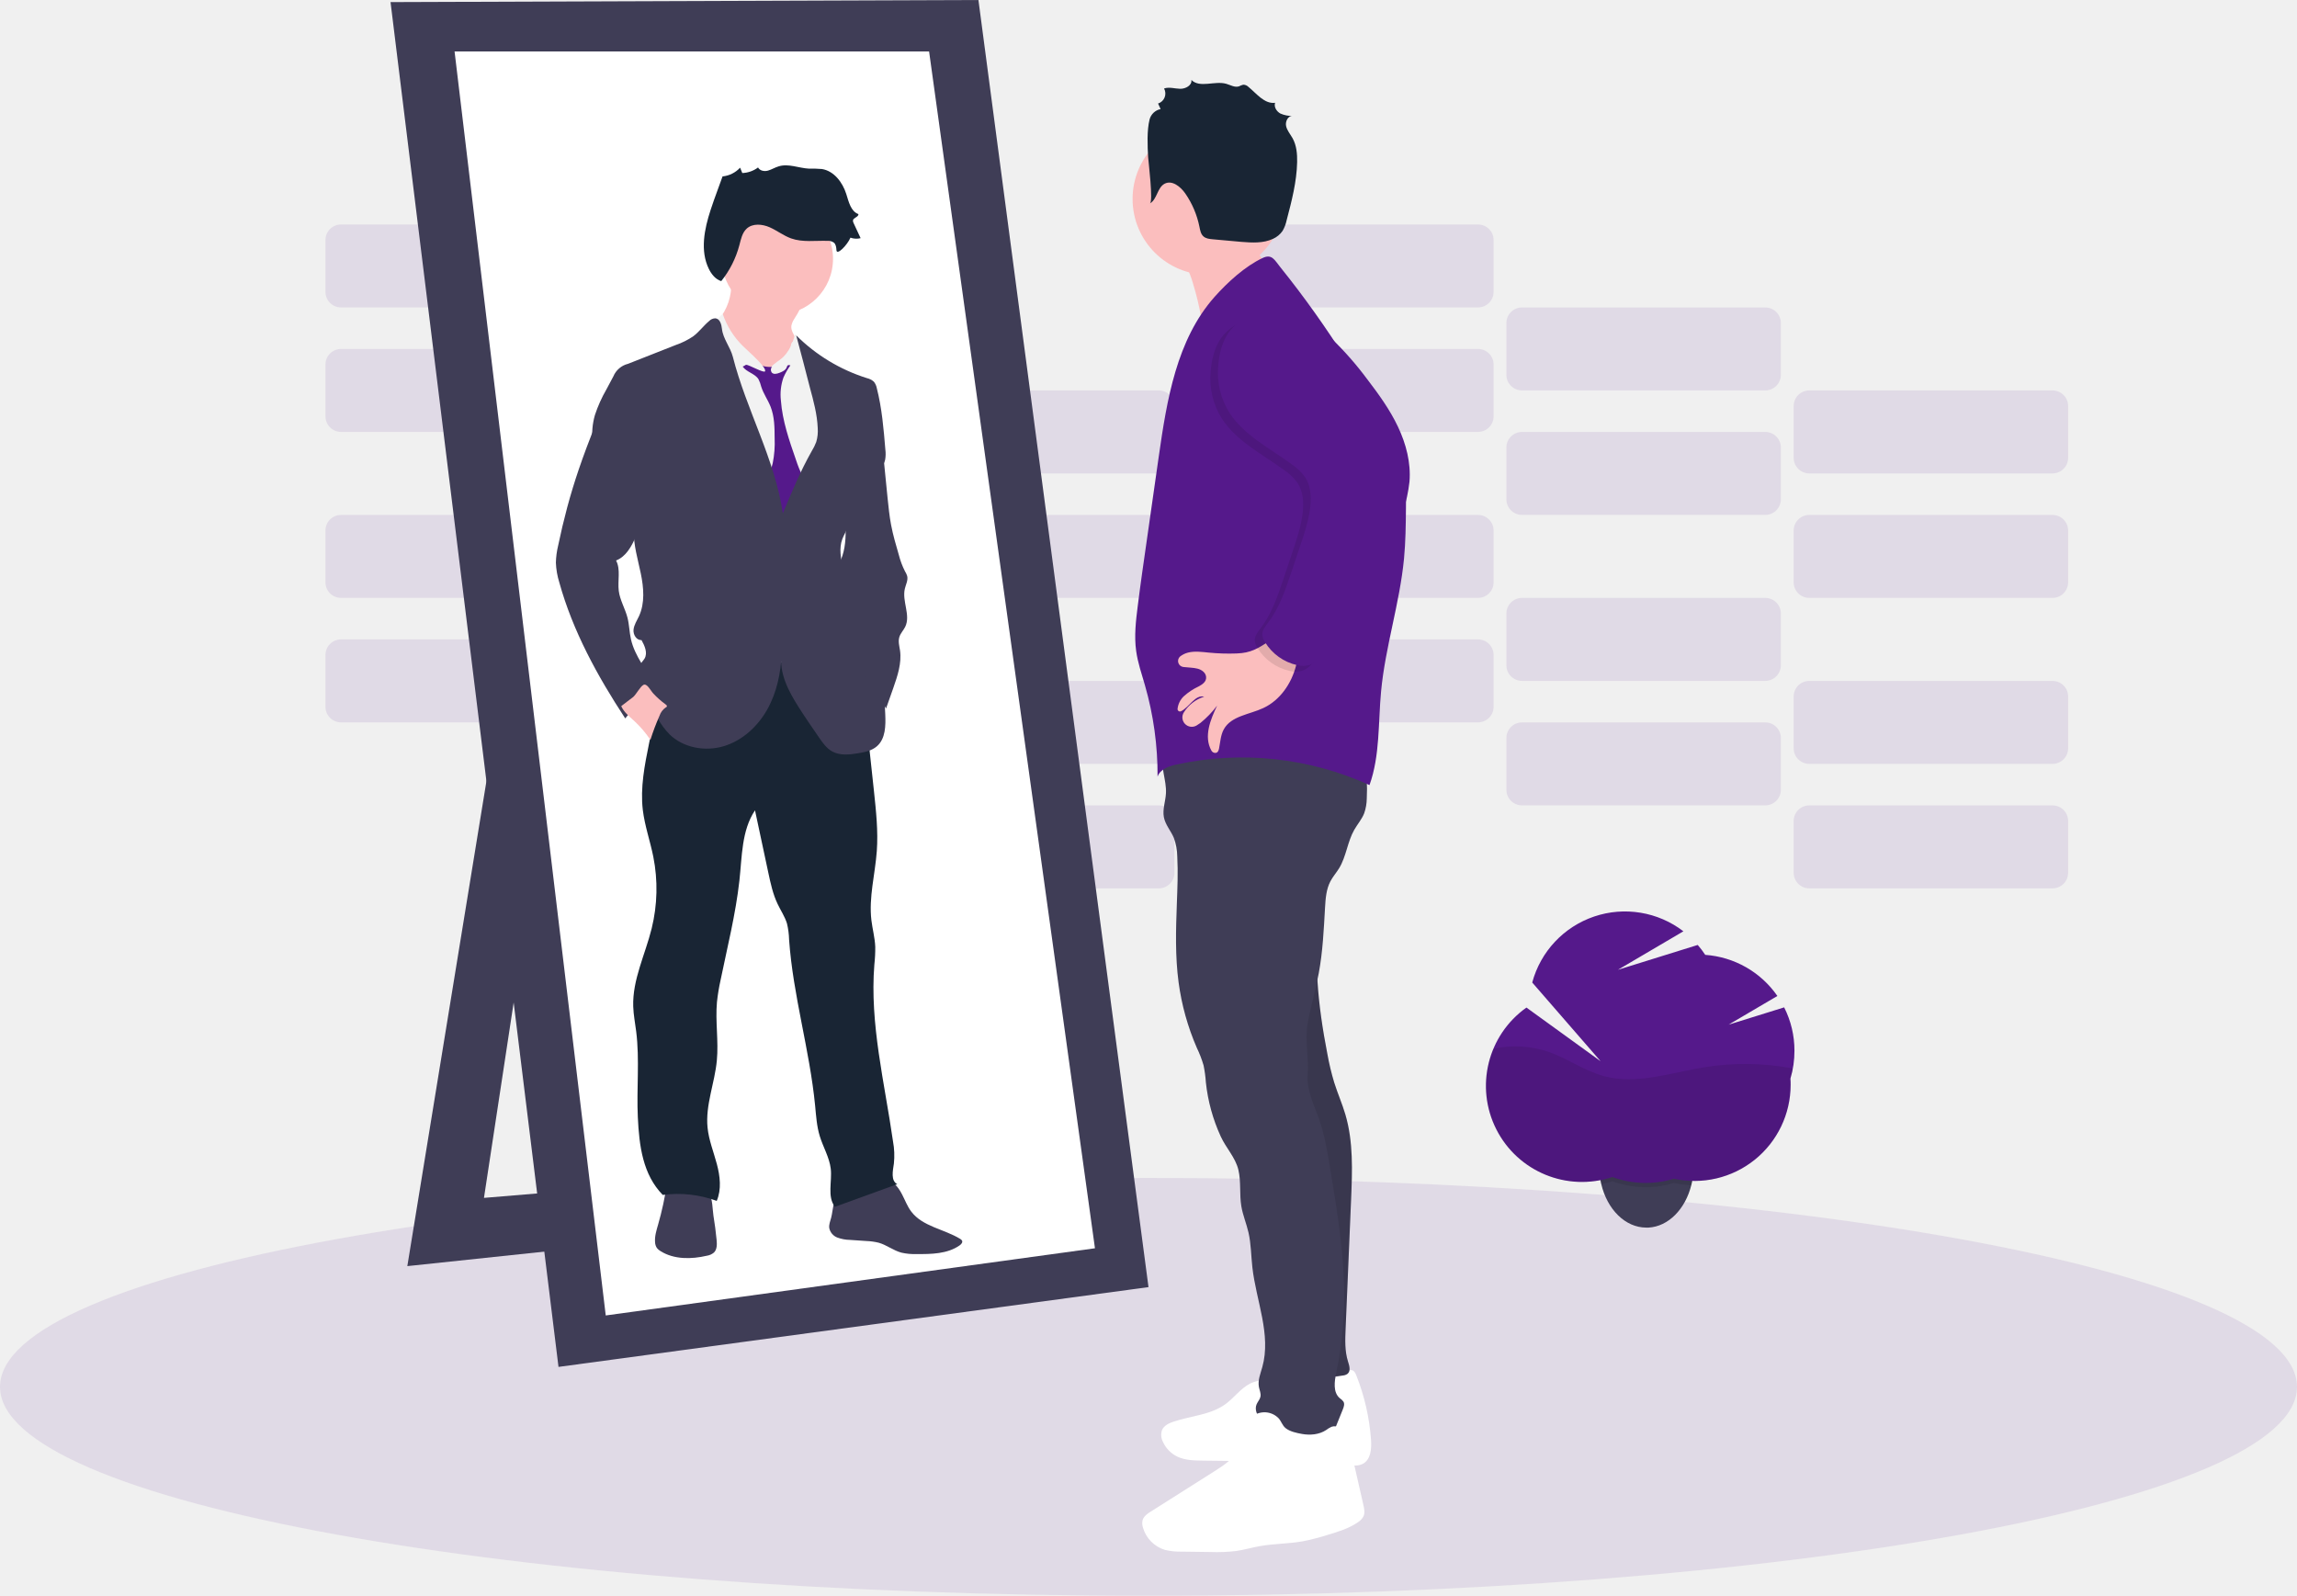
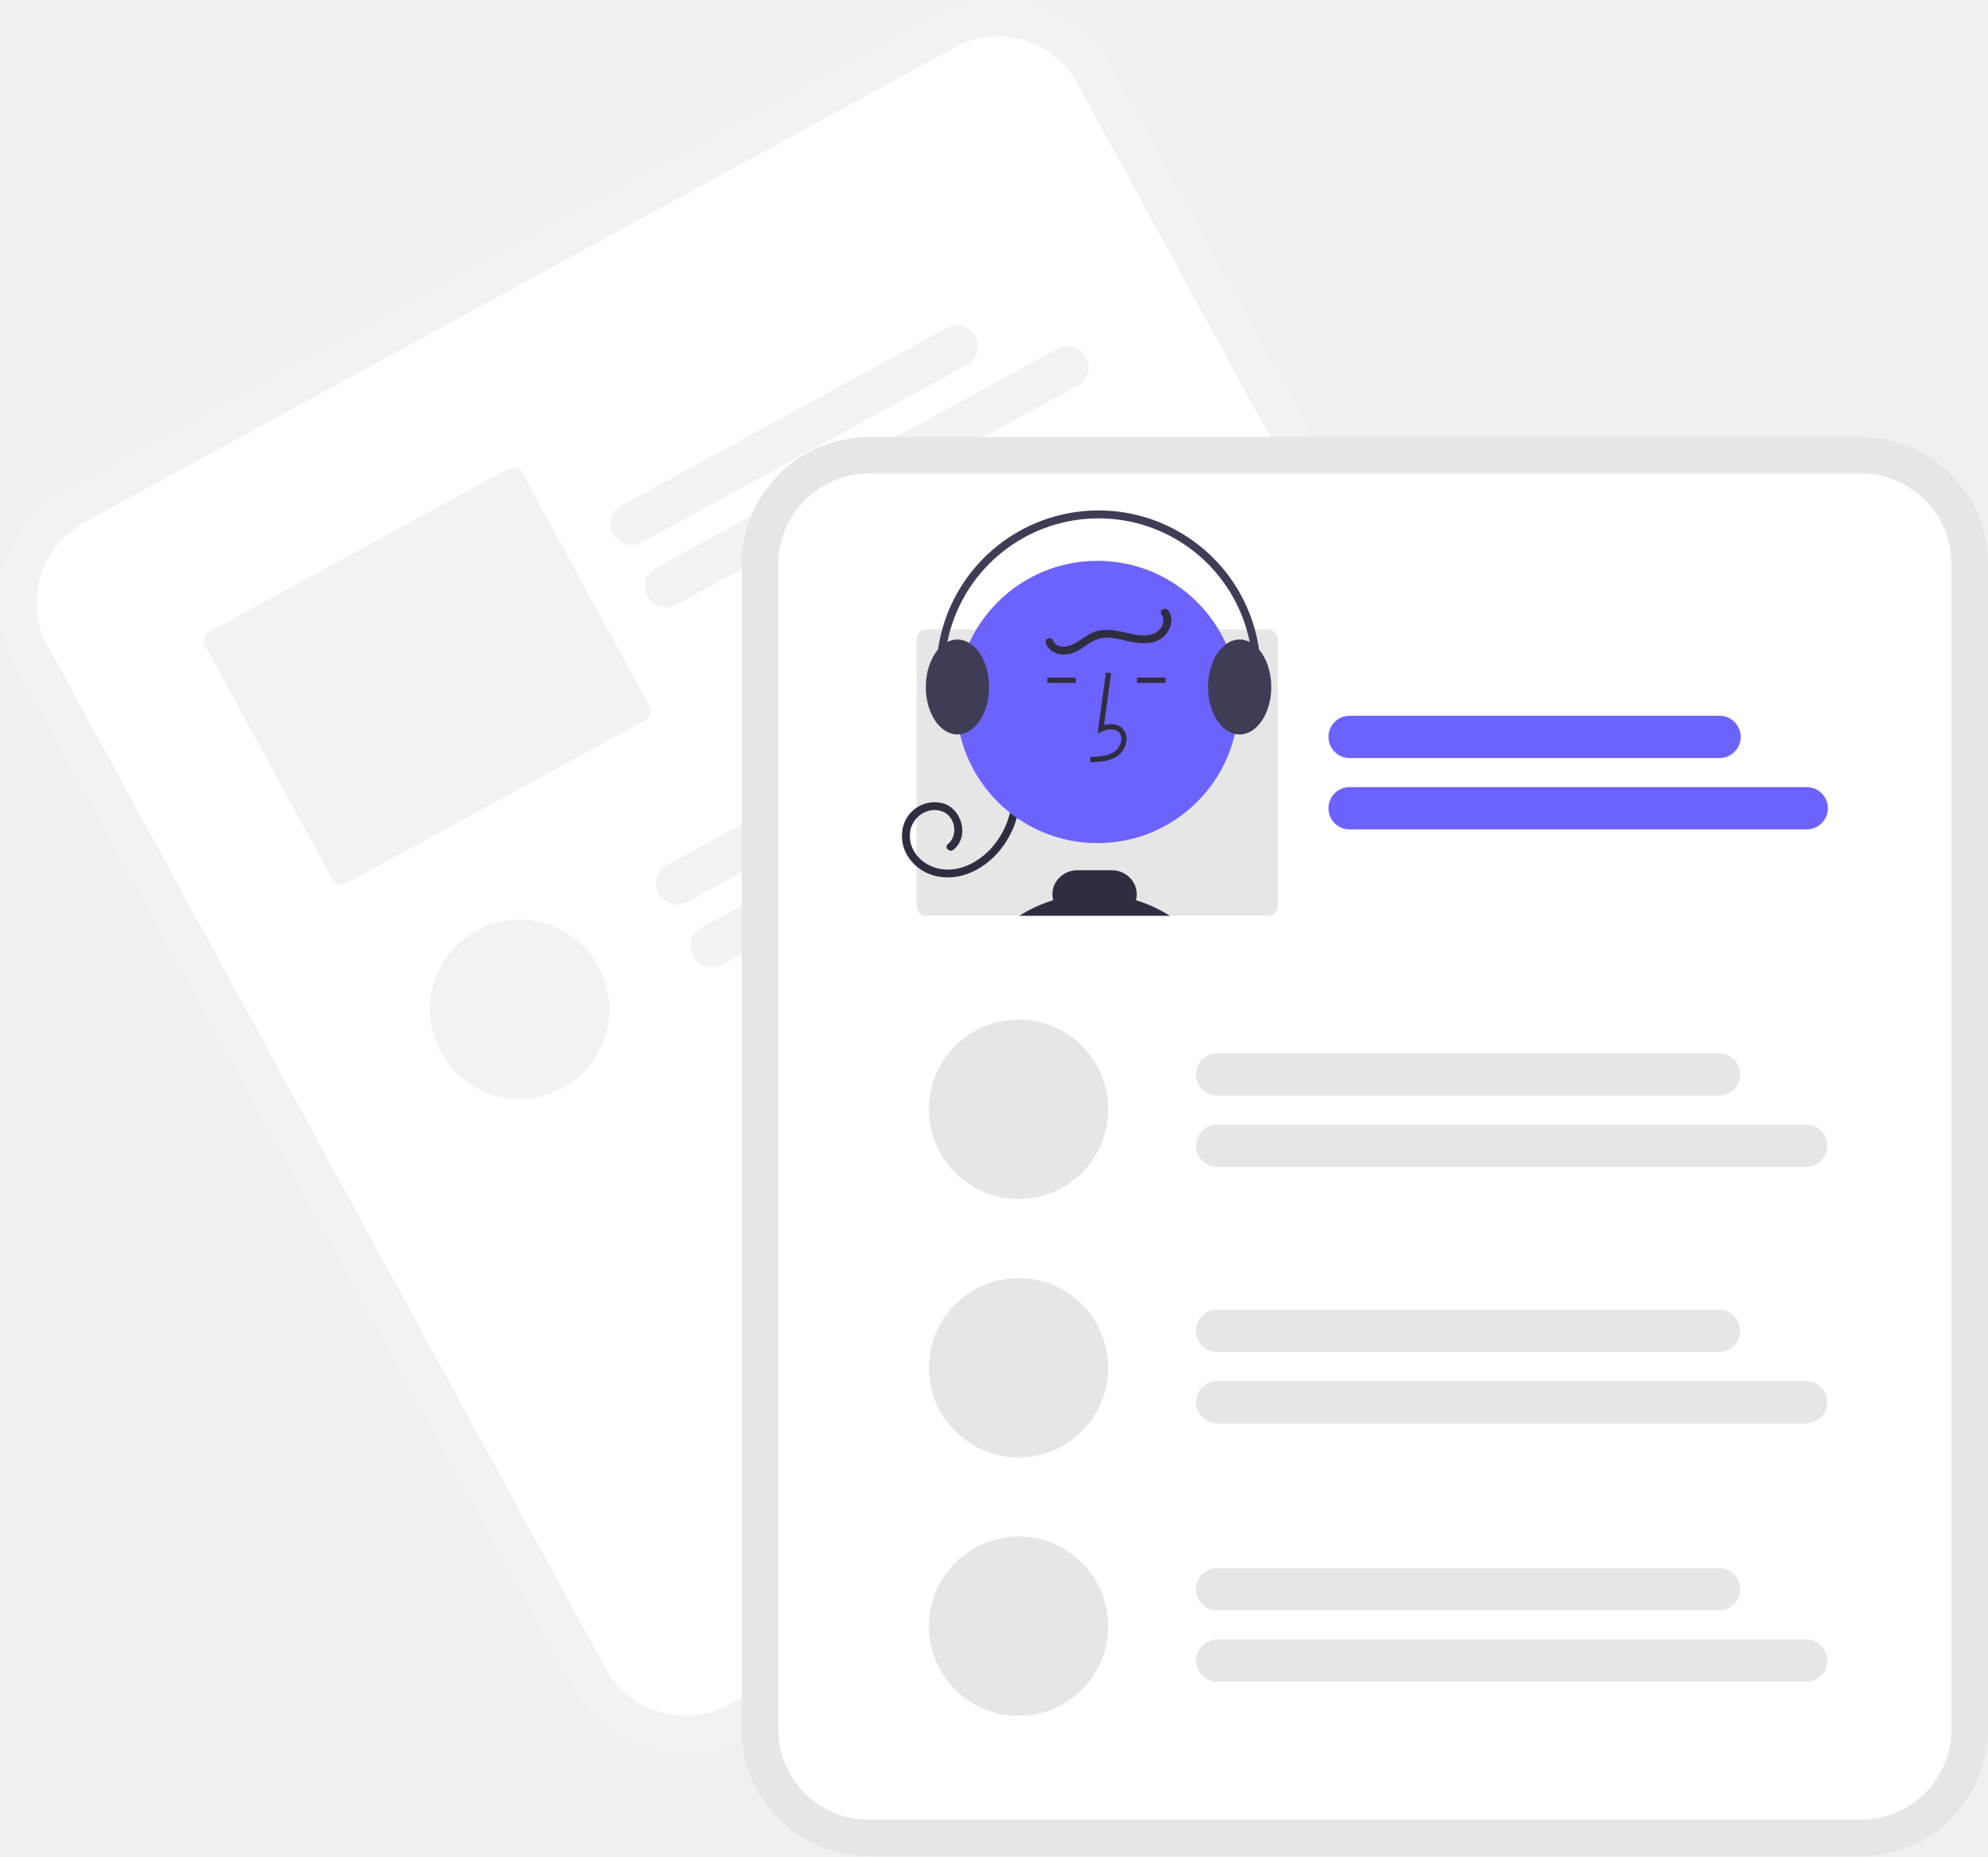
- <svg xmlns="http://www.w3.org/2000/svg" id="bf56719a-dd30-4b09-833f-7c41eeee086b" width="1094" height="760" data-name="Layer 1" viewBox="0 0 1094 760">
-   <rect width="130.73" height="39.52" x="155" y="304.52" fill="#55198b" opacity=".1" rx="7.43" />
-   <rect width="130.73" height="39.52" x="291.81" y="344.05" fill="#55198b" opacity=".1" rx="7.43" />
-   <rect width="130.73" height="39.52" x="428.63" y="383.57" fill="#55198b" opacity=".1" rx="7.43" />
-   <rect width="130.73" height="39.52" x="155" y="245.24" fill="#55198b" opacity=".1" rx="7.43" />
-   <rect width="130.73" height="39.52" x="291.81" y="284.76" fill="#55198b" opacity=".1" rx="7.43" />
-   <rect width="130.73" height="39.52" x="428.63" y="324.29" fill="#55198b" opacity=".1" rx="7.43" />
-   <rect width="130.73" height="39.52" x="580.64" y="304.52" fill="#55198b" opacity=".1" rx="7.43" />
-   <rect width="130.73" height="39.52" x="717.45" y="344.05" fill="#55198b" opacity=".1" rx="7.43" />
-   <rect width="130.73" height="39.52" x="854.27" y="383.57" fill="#55198b" opacity=".1" rx="7.43" />
-   <rect width="130.73" height="39.52" x="580.64" y="245.24" fill="#55198b" opacity=".1" rx="7.43" />
-   <rect width="130.73" height="39.52" x="717.45" y="284.76" fill="#55198b" opacity=".1" rx="7.43" />
-   <rect width="130.73" height="39.52" x="854.27" y="324.29" fill="#55198b" opacity=".1" rx="7.43" />
-   <rect width="130.73" height="39.52" x="155" y="166.19" fill="#55198b" opacity=".1" rx="7.43" />
-   <rect width="130.73" height="39.52" x="291.81" y="205.71" fill="#55198b" opacity=".1" rx="7.43" />
-   <rect width="130.73" height="39.52" x="428.63" y="245.24" fill="#55198b" opacity=".1" rx="7.43" />
-   <rect width="130.73" height="39.52" x="155" y="106.9" fill="#55198b" opacity=".1" rx="7.43" />
-   <rect width="130.73" height="39.52" x="291.81" y="146.43" fill="#55198b" opacity=".1" rx="7.43" />
-   <rect width="130.73" height="39.52" x="428.63" y="185.95" fill="#55198b" opacity=".1" rx="7.43" />
-   <rect width="130.73" height="39.52" x="580.64" y="166.19" fill="#55198b" opacity=".1" rx="7.43" />
-   <rect width="130.73" height="39.52" x="717.45" y="205.71" fill="#55198b" opacity=".1" rx="7.43" />
-   <rect width="130.73" height="39.52" x="854.27" y="245.24" fill="#55198b" opacity=".1" rx="7.43" />
-   <rect width="130.73" height="39.52" x="580.64" y="106.9" fill="#55198b" opacity=".1" rx="7.43" />
-   <rect width="130.73" height="39.52" x="717.45" y="146.43" fill="#55198b" opacity=".1" rx="7.43" />
-   <rect width="130.73" height="39.52" x="854.27" y="185.95" fill="#55198b" opacity=".1" rx="7.43" />
-   <ellipse cx="547" cy="660.5" fill="#55198b" opacity=".1" rx="547" ry="99.5" />
-   <polygon fill="#3f3d56" points="240 321 194 603 402 581 393 557 230.5 570.5 268.5 320.5 240 321" />
-   <polygon fill="#3f3d56" points="186 1 466 0 547 613 266 651 186 1" />
-   <polygon fill="#fff" points="216.5 24.5 442.5 24.5 521.5 594.5 288.5 626.5 216.5 24.5" />
-   <path fill="#3f3d56" d="M482.64,638.86c1.42,2.72,2.48,5.66,4.33,8.11,5.4,7.22,15.65,8.35,23.34,13.06a2.15,2.15,0,0,1,.91.88c.35.83-.43,1.7-1.18,2.22-5.83,4.09-13.48,4.18-20.61,4.13a27.49,27.49,0,0,1-7.13-.68c-3.77-1-7-3.63-10.72-4.7a28.44,28.44,0,0,0-5.89-.83l-7.81-.53a18.41,18.41,0,0,1-6.09-1.13,6.16,6.16,0,0,1-3.84-4.55c-.22-1.66.49-3.27.91-4.89,1-3.84.69-8.48,3.68-11.1a11.35,11.35,0,0,1,4.15-2,132.39,132.39,0,0,1,16.61-4.42C477.93,631.52,480.59,634.92,482.64,638.86Z" transform="translate(-53 -70)" />
-   <path fill="#3f3d56" d="M394.3,660.49c.2,2.13.26,4.57-1.28,6.06a6.83,6.83,0,0,1-3.35,1.5c-7.39,1.72-15.63,1.84-22.06-2.18a6.09,6.09,0,0,1-1.74-1.49,5.43,5.43,0,0,1-.88-2.75c-.23-2.83.64-5.62,1.43-8.35a146.52,146.52,0,0,0,4.25-19.75c.08-.55,18.87,3,20.12,4.86,1.57,2.3,1.58,7.82,2,10.56Q393.74,654.69,394.3,660.49Z" transform="translate(-53 -70)" />
-   <path fill="#192534" d="M464.24,400.27l5,46.49c1,9.5,2.05,19.05,1.36,28.58-.8,11-3.88,22-2.58,32.9.51,4.24,1.67,8.4,1.84,12.67a69,69,0,0,1-.43,8.5c-2.26,28.21,4.89,56.2,8.89,84.21a36.54,36.54,0,0,1,.42,10.48c-.52,3.55-1.56,8.21,1.6,9.89l-29.68,10.76c-3.79-4.75-1.28-12.14-2-18.17-.66-5.43-3.64-10.27-5.23-15.5-1.44-4.7-1.74-9.65-2.21-14.53-2.59-26.57-10.54-52.45-12.4-79.08a36,36,0,0,0-1-7.63c-1-3.31-3-6.2-4.46-9.31-2.24-4.67-3.34-9.79-4.42-14.85l-6.35-29.75c-6.42,9.56-6.16,22-7.43,33.46-1.78,16-5.76,31.73-9,47.53a94.47,94.47,0,0,0-1.69,10.3c-.84,9.27.83,18.63-.06,27.89-1,10.73-5.51,21.2-4.42,31.93.6,5.94,2.88,11.56,4.42,17.32s2.3,12.08-.05,17.57a54,54,0,0,0-25.71-2.84c-9.53-9.75-11.22-23.35-11.87-37s.92-27.32-.78-40.84c-.5-4-1.28-7.9-1.41-11.89-.42-12.79,5.73-24.76,8.79-37.19a78.7,78.7,0,0,0,.77-34.15c-1.5-7.47-4.08-14.72-5-22.29-1.25-10.61.87-21.3,3-31.78,1.43-7.07,2.85-14.14,4.47-21.17,1.74-7.55,3.81-15.26,8.46-21.44,7.44-9.89,20.65-14.28,33-13.32s23.88,6.58,34.08,13.58A128.48,128.48,0,0,1,464.24,400.27Z" transform="translate(-53 -70)" />
-   <path fill="#fbbebe" d="M431.06,222.25a8.63,8.63,0,0,0-1.15,2.94c-.25,2.05,1,3.93,2,5.72a31.15,31.15,0,0,1,2.93,7.3,12,12,0,0,1,.43,4.87,11.75,11.75,0,0,1-1.3,3.5c-1.93,3.72-4.79,7.16-8.68,8.71a15.29,15.29,0,0,1-9.39.38,28.51,28.51,0,0,1-8.59-4.08,26.11,26.11,0,0,1-5.88-5.1,35.25,35.25,0,0,1-4.06-7c-2.08-4.35-4.19-9-3.81-13.77a4.6,4.6,0,0,1,.24-1.27,6.83,6.83,0,0,1,1.34-2,26.1,26.1,0,0,0,6.12-18.15l14.57,3.31c3.21.73,6.42,1.46,9.59,2.37,2.6.75,6.6,1.79,8.29,4.11S432.21,220.13,431.06,222.25Z" transform="translate(-53 -70)" />
-   <circle cx="370.26" cy="123.29" r="26.48" fill="#fbbebe" />
-   <path fill="#f2f2f2" d="M419,246.71c1.12-2.45,3.54-4,5.75-5.54s4.45-3.51,4.88-6.18a4.43,4.43,0,0,1,.44-1.74c.85-1.28,2.87-.64,4.08.3,2.94,2.29,4.94,5.54,6.89,8.71a74.43,74.43,0,0,1,6.45,12.19c2.81,7.41,3.15,15.5,3.46,23.41.28,7.2.55,14.51-1.2,21.49-1.1,4.42-3,8.71-3.11,13.26-.33,16.53-6.07,32.33-6.47,48.86a126.75,126.75,0,0,0,.72,14.31l.94,10.73q-21.81-1.25-43.5-3.83c-.42-4.94-1.83-9.73-3.12-14.51a314.93,314.93,0,0,1-10.11-59.74c-.77-10.72-1.56-21.4-2.75-32.08-1.07-9.71-3.17-19.48-1.91-29.17a40.27,40.27,0,0,1,4.1-12.62,8.32,8.32,0,0,1,3.2-3.83A8.65,8.65,0,0,1,390,230a41.94,41.94,0,0,1,6.88-.81,4.74,4.74,0,0,1,1.68.16,5.27,5.27,0,0,1,2.29,2.22A41.52,41.52,0,0,0,419,246.71Z" transform="translate(-53 -70)" />
-   <path fill="#55198b" d="M406.72,244.59c1.86,2.66,5.8,3.29,7.52,6a15.73,15.73,0,0,1,1.31,3.57c1.05,3.35,3.17,6.26,4.46,9.53,1.86,4.7,1.91,9.9,1.93,14.95a49.47,49.47,0,0,1-.92,12c-.6,2.47-1.58,4.82-2.3,7.26a35.5,35.5,0,0,0-1.34,12.8,5.24,5.24,0,0,0,.72,2.65,5.75,5.75,0,0,0,2.56,1.74c2.93,1.29,6,2.61,9.2,2.31a3.37,3.37,0,0,0,1.83-.61,4.07,4.07,0,0,0,.9-1.19l2-3.38c1.81-3.09,3.7-6.55,3-10.08a20,20,0,0,0-2.27-5.17,60.78,60.78,0,0,1-3.26-8.07c-3.19-9.17-6.42-18.47-7.14-28.15a24.74,24.74,0,0,1,1.2-10.92,31.1,31.1,0,0,1,3.52-6.09,2.61,2.61,0,0,0-2.81-.95,16.72,16.72,0,0,0-2.91,1.21c-2.94,1.24-6.2.79-9.17-.06-1.16-.34-3-1.5-4.2-1.42C410.14,242.57,406.79,244.71,406.72,244.59Z" transform="translate(-53 -70)" />
-   <path fill="#f2f2f2" d="M430.13,244.48c-.6-.48-1.53-.92-2.06-.36a2.32,2.32,0,0,0-.38.81c-.52,1.4-2.05,2.09-3.44,2.63s-2.89.84-3.73-.19a2.26,2.26,0,0,1,.13-2.67,8.16,8.16,0,0,1,2.19-1.85,21.38,21.38,0,0,0,8.72-13.72,6.52,6.52,0,0,1,2.39,4.13c.33,1.59.37,3.23.7,4.82.49,2.28,1.58,4.41,1.83,6.72.13,1.23,0,2.47,0,3.7a22.71,22.71,0,0,0,.42,3.58C434.56,249.6,432.91,246.69,430.13,244.48Z" transform="translate(-53 -70)" />
-   <path fill="#f2f2f2" d="M409.89,237.69c-1-.95-2-1.85-3-2.82a38.9,38.9,0,0,1-9.67-15.35c-1.28,1-2.69,2.32-2.72,4a6.13,6.13,0,0,0,1.32,3.25,50.68,50.68,0,0,1,7.33,19.61,5.84,5.84,0,0,1,5.05-2.69c1.58,0,8.67,4.2,9.18,3.14C418.13,245.17,411.09,238.82,409.89,237.69Z" transform="translate(-53 -70)" />
-   <path fill="#3f3d56" d="M432.22,229.73a83,83,0,0,0,33.58,20.33,7.54,7.54,0,0,1,3.39,1.72,6.93,6.93,0,0,1,1.41,3.1c2.44,9.54,3.26,19.41,4.07,29.22a16.28,16.28,0,0,1-.1,4.88c-.59,2.62-2.45,4.74-4.28,6.71-5.74,6.15-12.29,12.58-13.26,20.94a33.45,33.45,0,0,1-.57,4.8c-.5,1.86-1.61,3.5-2.29,5.31-3.34,8.91,4.21,19.7-.39,28A50.54,50.54,0,0,1,458.84,370a19.86,19.86,0,0,0,1.37,5.88c1.37,2.86,4.19,4.68,6.41,7,6.77,6.94,7.6,17.56,8,27.25.25,5.46.17,11.73-4,15.31-2.41,2.09-5.7,2.77-8.85,3.29-4.19.7-8.75,1.2-12.46-.87-2.66-1.48-4.47-4.07-6.2-6.57-3.28-4.77-6.57-9.53-9.68-14.42-4.92-7.71-9.56-16.52-8.14-25.56-.4,9.25-2.35,18.57-6.89,26.63s-11.85,14.79-20.72,17.45-19.24.78-25.85-5.7a34.94,34.94,0,0,1-5.51-7.43,72.52,72.52,0,0,1-8.14-20.71c-.43-1.89-.75-4,.2-5.69.45-.8,1.14-1.43,1.61-2.22,1.58-2.69.06-6.08-1.47-8.82-2.33.22-4-2.52-3.79-4.86s1.61-4.37,2.6-6.5c2.9-6.28,2.26-13.59.86-20.36s-3.49-13.5-3.33-20.41c.17-7.31-5.09-13.89-9.1-20-2.24-3.44-4.85-6.64-6.8-10.25a33.07,33.07,0,0,1-2.62-24.76,64.89,64.89,0,0,1,5.48-12.22l3.3-6.19a10.21,10.21,0,0,1,7-6l22.83-9a34.35,34.35,0,0,0,8.24-4.12c2.79-2.1,4.87-5,7.53-7.24a4.22,4.22,0,0,1,3-1.31c2.14.19,2.9,2.89,3.12,5,.5,4.72,4,8.72,5.19,13.31,6.44,25.35,20.07,48.73,23.81,74.61,4.2-10.09,8.4-20.2,13.78-29.7a24.66,24.66,0,0,0,2.13-4.31,18.4,18.4,0,0,0,.71-6.69c-.27-6.51-2-12.87-3.71-19.16C436.53,246.1,434.53,238.21,432.22,229.73Z" transform="translate(-53 -70)" />
-   <path fill="#3f3d56" d="M475.73,307.19c.44,4.26.87,8.53,1.66,12.74.92,4.87,2.32,9.63,3.71,14.39a37.45,37.45,0,0,0,2.9,7.73,9.94,9.94,0,0,1,1.07,2.29c.49,2-.63,4-1.11,6-1.44,6,2.88,12.67.16,18.2-.82,1.68-2.25,3.07-2.79,4.87-.63,2.07,0,4.28.33,6.42.85,6-1.2,12.1-3.22,17.87L475,407.44c-3.14-5.84-6.31-11.74-10.65-16.75-1.55-1.8-3.24-3.47-4.67-5.37a37.66,37.66,0,0,1-5-9.74,84.43,84.43,0,0,1-5.17-25.72,17.59,17.59,0,0,1,.85-7.4,39.36,39.36,0,0,1,2.22-4c2.68-4.83,3.23-10.55,3.18-16.07s-.64-11.06,0-16.55a37.86,37.86,0,0,1,4-13.13,18.63,18.63,0,0,1,5.43-6.77,9.78,9.78,0,0,1,6-1.95c3.27.19,2.52,3,2.8,5.71Z" transform="translate(-53 -70)" />
-   <path fill="#3f3d56" d="M328.64,293.58q-3.06,9-5.52,18.16-2.4,9-4.29,18.1a38.76,38.76,0,0,0-1.08,8.14,36.42,36.42,0,0,0,1.63,9.41c6.44,23.21,18.18,44.62,31.4,64.75A58.28,58.28,0,0,1,364.08,400a2.85,2.85,0,0,0,1-1,2.71,2.71,0,0,0-.32-2.34c-3.65-7.48-9.43-14.07-11.25-22.2-.76-3.38-.79-6.9-1.65-10.26-1.11-4.35-3.59-8.33-4.16-12.79-.61-4.86,1-10.16-1.28-14.47,4.65-1.81,7.34-6.6,9.31-11.19a61.29,61.29,0,0,0,4.48-14.71,44.26,44.26,0,0,0-5.41-28.15,45,45,0,0,0-9.05-11.36c-1.19-1.07-4-4.14-5.73-4.11-2.31.05-3.05,3.79-3.71,5.47C333.64,279.75,331,286.62,328.64,293.58Z" transform="translate(-53 -70)" />
-   <path fill="#fbbebe" d="M370.06,405.51c.3.22.64.52.56.88s-.37.45-.63.6a7.76,7.76,0,0,0-2.88,3.9,108.85,108.85,0,0,0-4.34,11.49,50.37,50.37,0,0,0-7.84-9.15c-2.28-2.1-4.83-4.09-6.05-6.93,0-.08,5.24-3.95,5.72-4.37,1.47-1.31,3.32-4.94,4.84-5.74,1.72-.9,3.36,2.63,4.67,4.05A39.72,39.72,0,0,0,370.06,405.51Z" transform="translate(-53 -70)" />
-   <path fill="#192534" d="M451.38,189.15c-.07-1.31-.24-2.76-1.24-3.61a4.73,4.73,0,0,0-3-.83c-5.83-.19-11.86.79-17.36-1.17-3.62-1.29-6.71-3.77-10.24-5.31s-8.05-1.95-10.9.64c-2.16,2-2.75,5.07-3.5,7.9a46.32,46.32,0,0,1-8.63,17.12c-2.71-.84-4.65-3.26-5.9-5.8-4.25-8.66-2.16-19,.86-28.18,1-3.08,2.11-6.13,3.22-9.17l2.44-6.72a13.12,13.12,0,0,0,8.36-4.16l1.05,2.55a13.3,13.3,0,0,0,7.5-2.65c.84,1.58,3,2,4.75,1.49s3.26-1.49,5-2c4.65-1.5,9.61.81,14.49,1.07a58,58,0,0,1,6.19.18c5.76.93,9.83,6.35,11.59,11.91,1.17,3.7,2.14,8.25,5.79,9.56.08,1.4-2.4,1.67-2.61,3a2.3,2.3,0,0,0,.3,1.27l3.35,7.19a8.32,8.32,0,0,1-4.84-.24C456.54,186.74,451.53,191.86,451.38,189.15Z" transform="translate(-53 -70)" />
-   <path fill="#fbbebe" d="M621.14,204.8a131.36,131.36,0,0,1,4,16.73c.72,4.24,1.14,8.95-1.29,12.49,9.26-13.93,18.93-28.28,33-37.27A30.13,30.13,0,0,1,649,173.51c.08-.84-11.55,3.55-12.44,4.05-4.08,2.27-7.82,5.09-11.8,7.52-2.06,1.25-10.64,4.21-10.72,6,0,1.15,3.41,4.67,4.05,5.88A45.67,45.67,0,0,1,621.14,204.8Z" transform="translate(-53 -70)" />
-   <path fill="#fff" d="M664.17,730.18a15.5,15.5,0,0,0-15.84-1.2c-4.53,2.34-7.58,6.77-11.7,9.77-7.08,5.14-16.43,5.55-24.72,8.33-2.2.74-4.54,1.84-5.47,4a7.1,7.1,0,0,0,.41,5.57,14.42,14.42,0,0,0,6.86,7.07c3.72,1.78,8,1.86,12.12,1.91l35.8.42c11,.13,22.07.26,33,1.63,2.55.32,5.31.67,7.56-.58,3.66-2,4.08-7.06,3.8-11.23a103.07,103.07,0,0,0-7-30.8c-.43-1.09-1-2.33-2.21-2.53a3.6,3.6,0,0,0-2.38.76c-10.1,6-22.89,9.39-33.63,4.59" transform="translate(-53 -70)" />
-   <path fill="#3f3d56" d="M682.09,501.78c-4,23.23-1.39,47.1,3.11,70.23a122.46,122.46,0,0,0,3.27,13.64c1.61,5.1,3.78,10,5.29,15.13,3.84,13,3.3,26.9,2.73,40.47L693.87,703c-.22,5.18-.42,10.48,1.14,15.42.63,2,1.4,4.5-.19,5.85a4.46,4.46,0,0,1-2.11.81,32.66,32.66,0,0,1-21-3.15L671,659.55c-.22-19.23-.45-38.54-3.41-57.53-2.35-15.1-6.43-30-6.7-45.28-.28-16,3.64-31.79,7.64-47.3.86-3.32,4-5.75,6.58-8a8.09,8.09,0,0,1,3.2-1.94C679.51,499.17,681.35,500.77,682.09,501.78Z" transform="translate(-53 -70)" />
-   <path d="M682.09,501.78c-4,23.23-1.39,47.1,3.11,70.23a122.46,122.46,0,0,0,3.27,13.64c1.61,5.1,3.78,10,5.29,15.13,3.84,13,3.3,26.9,2.73,40.47L693.87,703c-.22,5.18-.42,10.48,1.14,15.42.63,2,1.4,4.5-.19,5.85a4.46,4.46,0,0,1-2.11.81,32.66,32.66,0,0,1-21-3.15L671,659.55c-.22-19.23-.45-38.54-3.41-57.53-2.35-15.1-6.43-30-6.7-45.28-.28-16,3.64-31.79,7.64-47.3.86-3.32,4-5.75,6.58-8a8.09,8.09,0,0,1,3.2-1.94C679.51,499.17,681.35,500.77,682.09,501.78Z" opacity=".1" transform="translate(-53 -70)" />
-   <path fill="#3f3d56" d="M607,429.18c-1.48,6.09,1.66,12.4,1.31,18.66-.2,3.79-1.69,7.57-1,11.29s3.35,6.52,4.77,9.93a26.94,26.94,0,0,1,1.62,8.88c.41,7.48.08,15-.2,22.45-.47,12.5-.82,25.07.83,37.46A117.19,117.19,0,0,0,623,569a54,54,0,0,1,3.23,8.39,59.88,59.88,0,0,1,1.1,8.14,82.7,82.7,0,0,0,7.07,25.71c2.55,5.57,7,10,8.41,15.91,1.34,5.66.44,11.63,1.41,17.36.71,4.25,2.44,8.27,3.4,12.47,1.25,5.43,1.22,11.06,1.85,16.6,1.8,16,9.07,32,4.73,47.52-.87,3.12-2.22,6.29-1.61,9.47.3,1.56,1.06,3.1.72,4.65-.28,1.32-1.3,2.34-1.82,3.59-1,2.34.06,5.12,1.84,6.93a19.69,19.69,0,0,0,6.5,3.84c7.37,3.15,15,6.35,23,6.28a6.18,6.18,0,0,0,2.83-.52c1.44-.75,2.15-2.38,2.76-3.88l4.1-10.14c.5-1.23,1-2.67.31-3.81a7.1,7.1,0,0,0-1.72-1.6c-3.31-2.79-2.56-8-1.68-12.19a177.87,177.87,0,0,0,3.72-32.7c.44-21.92-3.17-43.71-6.77-65.34-1.25-7.51-2.51-15.07-5-22.27s-6.16-14.13-5.56-21.61c.64-8.08-1.46-16.55,0-24.52s3.77-15.77,5.26-23.73c1.93-10.33,2.41-20.86,3-31.34.25-4.28.57-8.7,2.57-12.5,1.17-2.22,2.87-4.12,4.18-6.27,3.38-5.59,3.92-12.52,7.15-18.2,1.53-2.69,3.64-5.06,4.76-7.94a22.19,22.19,0,0,0,1.22-7.06,84,84,0,0,0-1-18.05,117.45,117.45,0,0,0-55-12.76c-7.31.12-14.7.86-21.56,3.39C619.86,425.25,613.9,428.66,607,429.18Z" transform="translate(-53 -70)" />
-   <path fill="#fff" d="M648,746c-2.94,3.66-2.74,8.89-4.62,13.2-2.28,5.23-7.36,8.58-12.18,11.63l-30,19c-1.64,1-3.4,2.23-4,4.09a6.56,6.56,0,0,0,.15,3.59,15.58,15.58,0,0,0,10.48,10.64,31,31,0,0,0,8.11.83l13.49.18a79,79,0,0,0,12.31-.48c3.74-.54,7.38-1.61,11.1-2.29,6.77-1.23,13.73-1.12,20.51-2.31a108.46,108.46,0,0,0,12.28-3.17c4.9-1.47,9.89-3,14.09-5.91a7.31,7.31,0,0,0,2.71-2.92c.71-1.65.32-3.54-.08-5.29l-6.44-28.3a16.87,16.87,0,0,0-2.52-6.61c-1.43-1.9-4-3.16-6.23-2.35a13.21,13.21,0,0,0-2.59,1.56c-3.3,2.17-7.53,2.53-11.43,1.85-2.52-.45-5.85-1.14-7.88-2.81-1.54-1.27-2-3.24-3.31-4.68A9.39,9.39,0,0,0,648,746Z" transform="translate(-53 -70)" />
-   <circle cx="575.55" cy="94.77" r="36.13" fill="#fbbebe" />
-   <path fill="#192534" d="M600.68,166.89c3.46-1.94,3.46-7.53,7-9.39s7.56,1.37,9.83,4.63A42.59,42.59,0,0,1,624.26,178c.32,1.62.62,3.39,1.84,4.52s2.82,1.27,4.38,1.43q6.85.68,13.72,1.24c5.1.41,10.48.74,15.11-1.45a11,11,0,0,0,4.54-3.76,16.92,16.92,0,0,0,1.94-5.08c2.39-9.09,4.8-18.29,5-27.69.08-3.88-.26-7.9-2.13-11.3-1.09-2-2.69-3.74-3.14-5.94s1-5,3.28-4.76a13.46,13.46,0,0,1-6-1.14c-1.81-1-3.15-3.15-2.51-5.11-5.08.65-8.78-4.37-12.74-7.62a3.45,3.45,0,0,0-2.42-1,8.73,8.73,0,0,0-2,.77c-2,.7-4.09-.63-6.14-1.21-5.5-1.54-12.49,2.18-16.57-1.82.39,2.55-2.74,4.26-5.32,4.21s-5.24-1-7.68-.14a5,5,0,0,1-2.86,7.16l1.21,2.64a6.82,6.82,0,0,0-5.25,4.92c-1.33,5.25-1,12.71-.68,18.11C600,147.35,602.31,166,600.68,166.89Z" transform="translate(-53 -70)" />
-   <path fill="#55198b" d="M631.51,211.34c-18.15,20.41-22.77,49.14-26.64,76.19l-5.7,39.94c-1.48,10.36-3,20.72-4.29,31.11-.9,7.11-1.74,14.33-.76,21.43.77,5.6,2.64,11,4.2,16.39a154.56,154.56,0,0,1,6,43.49c1.21-3.56,5.4-5,9.08-5.8a146.82,146.82,0,0,1,91.86,9.81c5.05-14.15,4.1-29.63,5.51-44.59,2-21.33,8.89-42,10.93-63.29.75-7.93.84-15.9.92-23.87.06-5.85.12-11.76-1.1-17.49-1.36-6.34-4.23-12.25-7.2-18A469.1,469.1,0,0,0,687,230.24q-7.54-11.28-15.73-22.11-4.15-5.49-8.47-10.86c-2.79-3.47-4-6.48-8.43-4.4C646,196.79,637.6,204.49,631.51,211.34Z" transform="translate(-53 -70)" />
-   <path fill="#fbbebe" d="M641.91,381.22a98,98,0,0,1-13.27-.42c-3.27-.32-6.61-.8-9.8,0a10.2,10.2,0,0,0-3.81,1.87,2.87,2.87,0,0,0,1.63,5l3.42.3c2.17.19,4.43.41,6.12,2a3.82,3.82,0,0,1,1.24,2.41c.21,2.33-1.81,3.6-3.62,4.57a28.69,28.69,0,0,0-7.06,4.7,9.78,9.78,0,0,0-2.93,6,1.16,1.16,0,0,0,1.7,1.07c4-2,6.61-7.93,11-6.94a17.82,17.82,0,0,0-9.66,7.43,4.48,4.48,0,0,0,6,6.33,19.78,19.78,0,0,0,1.88-1.25,46.21,46.21,0,0,0,7.93-8.24c-3.2,6.75-6.44,14.65-2.76,21.36a2.13,2.13,0,0,0,2,1.18c1.16-.12,1.5-1.21,1.69-2.17.6-3.09.75-6.35,2.27-9.1,3.52-6.38,12.2-7,18.81-10.11,7.93-3.68,13.36-11.6,15.55-20.06a15.42,15.42,0,0,0,.39-7.62c-1.47-5.69-8.49-7-13-4.25C652.1,378.79,648.89,381,641.91,381.22Z" transform="translate(-53 -70)" />
-   <path d="M634.89,269.29c7,10.81,19.15,16.9,29.57,24.49A24.79,24.79,0,0,1,671,300c2.63,4.06,3,9.22,2.46,14-.68,6.31-2.71,12.38-4.72,18.4l-4.37,13.05c-2.77,8.28-5.63,16.73-10.9,23.69-1.35,1.77-2.92,3.66-2.86,5.88a7.6,7.6,0,0,0,1.28,3.58,24.08,24.08,0,0,0,15.29,10.92,11.66,11.66,0,0,0,5.75,0c2.7-.8,4.73-3,6.61-5.08,9-9.93,18-20,24.5-31.65,6.35-11.37,10.15-24,13.65-36.51a76.86,76.86,0,0,0,3-14.13c.74-9-1.62-18-5.48-26.13s-9.17-15.49-14.64-22.64a157.58,157.58,0,0,0-17.15-19.68c-10.88-10.17-24.19-16.15-38.75-10.38-10.28,4.08-14.13,12.59-15.05,23.49A35.74,35.74,0,0,0,634.89,269.29Z" opacity=".1" transform="translate(-53 -70)" />
-   <path fill="#55198b" d="M638.53,266.55c7,10.81,19.16,16.9,29.57,24.49a24.87,24.87,0,0,1,6.51,6.26c2.63,4.06,3,9.21,2.46,14-.69,6.31-2.71,12.38-4.73,18.4l-4.37,13c-2.77,8.28-5.63,16.72-10.9,23.69-1.34,1.77-2.91,3.65-2.85,5.88a7.42,7.42,0,0,0,1.28,3.57,24.07,24.07,0,0,0,15.28,10.93,11.7,11.7,0,0,0,5.76,0c2.7-.79,4.72-3,6.61-5.07,9-9.94,18-20,24.5-31.65,6.35-11.37,10.15-24,13.65-36.52a76.08,76.08,0,0,0,3-14.12c.74-9-1.62-18-5.47-26.14s-9.17-15.49-14.64-22.64A157.65,157.65,0,0,0,687,231.06c-10.87-10.16-24.18-16.15-38.74-10.37-10.29,4.08-14.13,12.58-15.06,23.49A35.77,35.77,0,0,0,638.53,266.55Z" transform="translate(-53 -70)" />
-   <path fill="#3f3d56" d="M859.65,625.24a37,37,0,0,1-.8,7.76c-.1.48-.21,1-.32,1.41-2.84,11.39-10.85,19.72-20.41,20.25-.32,0-.64,0-1,0-10.11,0-18.66-8.72-21.48-20.73-.08-.32-.15-.64-.22-1a37,37,0,0,1-.8-7.76c0-16.27,10.07-29.45,22.5-29.45S859.65,609,859.65,625.24Z" transform="translate(-53 -70)" />
-   <path d="M859.65,625.24a37,37,0,0,1-.8,7.76c-.1.48-.21,1-.32,1.41-.34,0-.67,0-1,0a45.76,45.76,0,0,1-7.36-1,44.92,44.92,0,0,1-6.56,1.5,45.87,45.87,0,0,1-5.14.48l-1.74,0a46.41,46.41,0,0,1-6.16-.41,45.17,45.17,0,0,1-9.67-2.4,45.56,45.56,0,0,1-5.22,1.4c-.08-.32-.15-.64-.22-1a37,37,0,0,1-.8-7.76c0-16.27,10.07-29.45,22.5-29.45S859.65,609,859.65,625.24Z" opacity=".1" transform="translate(-53 -70)" />
-   <path fill="#55198b" d="M907.65,570.38a45.54,45.54,0,0,0-4.9-20.61L876.29,558l23.23-13.66a45.73,45.73,0,0,0-34.36-19.58,45.65,45.65,0,0,0-3.57-4.72l-38,11.83,31.17-18.33a45.73,45.73,0,0,0-72,24.39l32.55,37.47L780,549.86a45.74,45.74,0,0,0,40.93,80.7,45.92,45.92,0,0,0,29.28.81,45.78,45.78,0,0,0,55.62-44.66c0-1,0-2-.1-3A45.63,45.63,0,0,0,907.65,570.38Z" transform="translate(-53 -70)" />
-   <path d="M906.86,578.86a121.9,121.9,0,0,0-42.34-.54c-15.89,2.63-32.13,8.41-47.67,4.19-9.12-2.48-17-8.22-25.91-11.41a49.18,49.18,0,0,0-26.75-1.6,45.76,45.76,0,0,0,56.69,61.06,45.92,45.92,0,0,0,29.28.81,45.78,45.78,0,0,0,55.62-44.66c0-1,0-2-.1-3A45.19,45.19,0,0,0,906.86,578.86Z" opacity=".1" transform="translate(-53 -70)" />
+ <svg xmlns="http://www.w3.org/2000/svg" data-name="Layer 1" width="753.875" height="703.828" viewBox="0 0 753.875 703.828">
+   <path d="M578.475,103.958l-23.068,12.587L271.198,271.614,248.13,284.201a48.179,48.179,0,0,0-19.195,65.296L440.578,737.391a48.179,48.179,0,0,0,65.296,19.196l.06-.033L836.159,576.375l.06-.033a48.179,48.179,0,0,0,19.196-65.296L643.771,123.153A48.179,48.179,0,0,0,578.475,103.958Z" transform="translate(-223.0627 -98.08587)" fill="#f2f2f2" />
+   <path d="M585.111,116.119l-27.323,14.908L282.088,281.455,254.766,296.363a34.309,34.309,0,0,0-13.67,46.499L452.739,730.755a34.309,34.309,0,0,0,46.499,13.67l.06-.033L829.523,564.214l.06-.033a34.309,34.309,0,0,0,13.669-46.499L631.61,129.789A34.309,34.309,0,0,0,585.111,116.119Z" transform="translate(-223.0627 -98.08587)" fill="#fff" />
+   <path d="M589.667,236.521,466.505,303.721a8.014,8.014,0,1,1-7.677-14.07l123.162-67.2a8.014,8.014,0,1,1,7.677,14.07Z" transform="translate(-223.0627 -98.08587)" fill="#f2f2f2" />
+   <path d="M631.641,244.431,479.46,327.464a8.014,8.014,0,0,1-7.677-14.07l152.181-83.033a8.014,8.014,0,1,1,7.677,14.07Z" transform="translate(-223.0627 -98.08587)" fill="#f2f2f2" />
+   <path d="M415.872,275.748l-113.548,61.954a3.841,3.841,0,0,0-1.532,5.21L349.144,431.53a3.841,3.841,0,0,0,5.21,1.532l113.548-61.954a3.841,3.841,0,0,0,1.532-5.21l-48.352-88.617A3.841,3.841,0,0,0,415.872,275.748Z" transform="translate(-223.0627 -98.08587)" fill="#f2f2f2" />
+   <path d="M650.776,348.963,483.723,440.111a8.014,8.014,0,1,1-7.677-14.07l167.053-91.148a8.014,8.014,0,1,1,7.677,14.07Z" transform="translate(-223.0627 -98.08587)" fill="#f2f2f2" />
+   <path d="M692.751,356.872,496.678,463.854a8.014,8.014,0,0,1-7.677-14.07L685.074,342.802a8.014,8.014,0,1,1,7.677,14.07Z" transform="translate(-223.0627 -98.08587)" fill="#f2f2f2" />
+   <circle cx="197.039" cy="382.672" r="34" fill="#f2f2f2" />
+   <path d="M928.812,263.788H552.494a48.179,48.179,0,0,0-48.125,48.125V753.789a48.179,48.179,0,0,0,48.125,48.125H928.812a48.179,48.179,0,0,0,48.125-48.125V311.913A48.179,48.179,0,0,0,928.812,263.788Z" transform="translate(-223.0627 -98.08587)" fill="#e6e6e6" />
+   <path d="M928.813,277.642H552.494a34.309,34.309,0,0,0-34.271,34.271V753.789A34.309,34.309,0,0,0,552.494,788.06H928.813a34.309,34.309,0,0,0,34.271-34.271V311.913A34.309,34.309,0,0,0,928.813,277.642Z" transform="translate(-223.0627 -98.08587)" fill="#fff" />
+   <path d="M875.143,385.517H734.842a8.014,8.014,0,0,1,0-16.028H875.143a8.014,8.014,0,1,1,0,16.028Z" transform="translate(-223.0627 -98.08587)" fill="#6c63ff" />
+   <path d="M908.201,412.565H734.842a8.014,8.014,0,1,1,0-16.028h173.36a8.014,8.014,0,0,1,0,16.028Z" transform="translate(-223.0627 -98.08587)" fill="#6c63ff" />
+   <path d="M703.792,336.711H574.442a3.841,3.841,0,0,0-3.84,3.84v100.95a3.841,3.841,0,0,0,3.84,3.84h129.35a3.841,3.841,0,0,0,3.84-3.84v-100.95A3.841,3.841,0,0,0,703.792,336.711Z" transform="translate(-223.0627 -98.08587)" fill="#e6e6e6" />
+   <path d="M609.924,398.701a34.087,34.087,0,0,1-8.804,23.076c-5.656,6.207-14.076,10.324-22.573,8.62-7.824-1.568-14.182-8.407-13.389-16.68a12.356,12.356,0,0,1,15.267-11.095c7.433,1.929,10.394,12.641,4.201,17.669-1.486,1.206-3.621-.904-2.121-2.121,4.094-3.324,2.829-10.595-2.112-12.419-5.754-2.123-11.85,2.443-12.264,8.326-.491,6.974,4.852,12.226,11.404,13.463,7.088,1.338,14.115-2.29,18.918-7.297a30.955,30.955,0,0,0,8.474-21.542,1.501,1.501,0,0,1,3,0Z" transform="translate(-223.0627 -98.08587)" fill="#2f2e41" />
+   <circle cx="416.155" cy="266.167" r="53.519" fill="#6c63ff" />
+   <path d="M636.48,387.089l-.056-2c3.721-.104,7.001-.337,9.466-2.138a6.148,6.148,0,0,0,2.381-4.528,3.514,3.514,0,0,0-1.153-2.895c-1.636-1.382-4.269-.935-6.188-.055l-1.655.759,3.173-23.19,1.981.271-2.699,19.727c2.607-.767,5.023-.437,6.678.961a5.471,5.471,0,0,1,1.86,4.492,8.133,8.133,0,0,1-3.2,6.073C643.903,386.881,639.787,386.996,636.48,387.089Z" transform="translate(-223.0627 -98.08587)" fill="#2f2e41" />
+   <rect x="431.167" y="256.929" width="10.771" height="2" fill="#2f2e41" />
+   <rect x="397.167" y="256.929" width="10.771" height="2" fill="#2f2e41" />
+   <path d="M609.572,445.341a53.006,53.006,0,0,1,12.89-5.93,8.568,8.568,0,0,1,.02-4.71,9.426,9.426,0,0,1,9.13-6.63h13.04a9.46,9.46,0,0,1,9.15,6.64,8.532,8.532,0,0,1,.02,4.7,53.167,53.167,0,0,1,12.89,5.93Z" transform="translate(-223.0627 -98.08587)" fill="#2f2e41" />
+   <path d="M700.522,344.391a11.571,11.571,0,0,0-3.53-2.87,8.367,8.367,0,0,0-3.85-.95,8.772,8.772,0,0,0-5.11,1.72c-4.07,2.88-6.89,9.09-6.89,16.28,0,9.02,4.44,16.5,10.21,17.8a8.253,8.253,0,0,0,1.79.2c6.61,0,12-8.07,12-18C705.142,352.811,703.332,347.681,700.522,344.391Z" transform="translate(-223.0627 -98.08587)" fill="#3f3d56" />
+   <path d="M590.602,341.861h-.01a8.578,8.578,0,0,0-4.45-1.29,8.367,8.367,0,0,0-3.85.95,11.571,11.571,0,0,0-3.53,2.87l-.01.01c-2.8,3.29-4.61,8.42-4.61,14.17,0,7.76,3.28,14.38,7.88,16.91a8.542,8.542,0,0,0,4.12,1.09,7.724,7.724,0,0,0,.96-.06h.01c6.16-.74,11.03-8.5,11.03-17.94C598.142,351.011,595.013,344.521,590.602,341.861Z" transform="translate(-223.0627 -98.08587)" fill="#3f3d56" />
+   <path d="M582.772,373.76a1.501,1.501,0,0,0,1.422-1.98,58.499,58.499,0,1,1,112.687-6.575,1.5,1.5,0,0,0,2.936.619A61.501,61.501,0,1,0,581.351,372.739,1.501,1.501,0,0,0,582.772,373.76Z" transform="translate(-223.0627 -98.08587)" fill="#3f3d56" />
+   <path d="M666.103,329.577c2.119,2.893,1.074,6.791-1.158,9.285-2.905,3.245-7.539,3.45-11.562,2.848-4.514-.676-9.303-2.791-13.873-1.366-3.895,1.215-6.674,4.748-10.721,5.635-3.589.787-7.881-.255-9.139-4.08-.605-1.838,2.291-2.626,2.893-.798.814,2.475,4.329,2.425,6.341,1.74,3.227-1.099,5.714-3.771,8.885-5.047,3.739-1.505,7.796-.825,11.603.032,3.588.808,7.718,2.006,11.293.497,2.645-1.117,4.75-4.635,2.847-7.232-1.142-1.559,1.46-3.057,2.59-1.514Z" transform="translate(-223.0627 -98.08587)" fill="#2f2e41" />
+   <path d="M874.932,513.492H684.63a8.014,8.014,0,1,1,0-16.028H874.932a8.014,8.014,0,0,1,0,16.028Z" transform="translate(-223.0627 -98.08587)" fill="#e6e6e6" />
+   <path d="M907.99,540.539H684.63a8.014,8.014,0,1,1,0-16.028H907.99a8.014,8.014,0,1,1,0,16.028Z" transform="translate(-223.0627 -98.08587)" fill="#e6e6e6" />
+   <path d="M874.932,610.705H684.63a8.014,8.014,0,1,1,0-16.028H874.932a8.014,8.014,0,1,1,0,16.028Z" transform="translate(-223.0627 -98.08587)" fill="#e6e6e6" />
+   <path d="M907.99,637.753H684.63a8.014,8.014,0,1,1,0-16.028H907.99a8.014,8.014,0,1,1,0,16.028Z" transform="translate(-223.0627 -98.08587)" fill="#e6e6e6" />
+   <circle cx="386.25" cy="420.614" r="34" fill="#e6e6e6" />
+   <circle cx="386.25" cy="518.614" r="34" fill="#e6e6e6" />
+   <path d="M874.932,708.705H684.63a8.014,8.014,0,1,1,0-16.028H874.932a8.014,8.014,0,1,1,0,16.028Z" transform="translate(-223.0627 -98.08587)" fill="#e6e6e6" />
+   <path d="M907.99,735.753H684.63a8.014,8.014,0,1,1,0-16.028H907.99a8.014,8.014,0,1,1,0,16.028Z" transform="translate(-223.0627 -98.08587)" fill="#e6e6e6" />
+   <circle cx="386.25" cy="616.614" r="34" fill="#e6e6e6" />
</svg>
